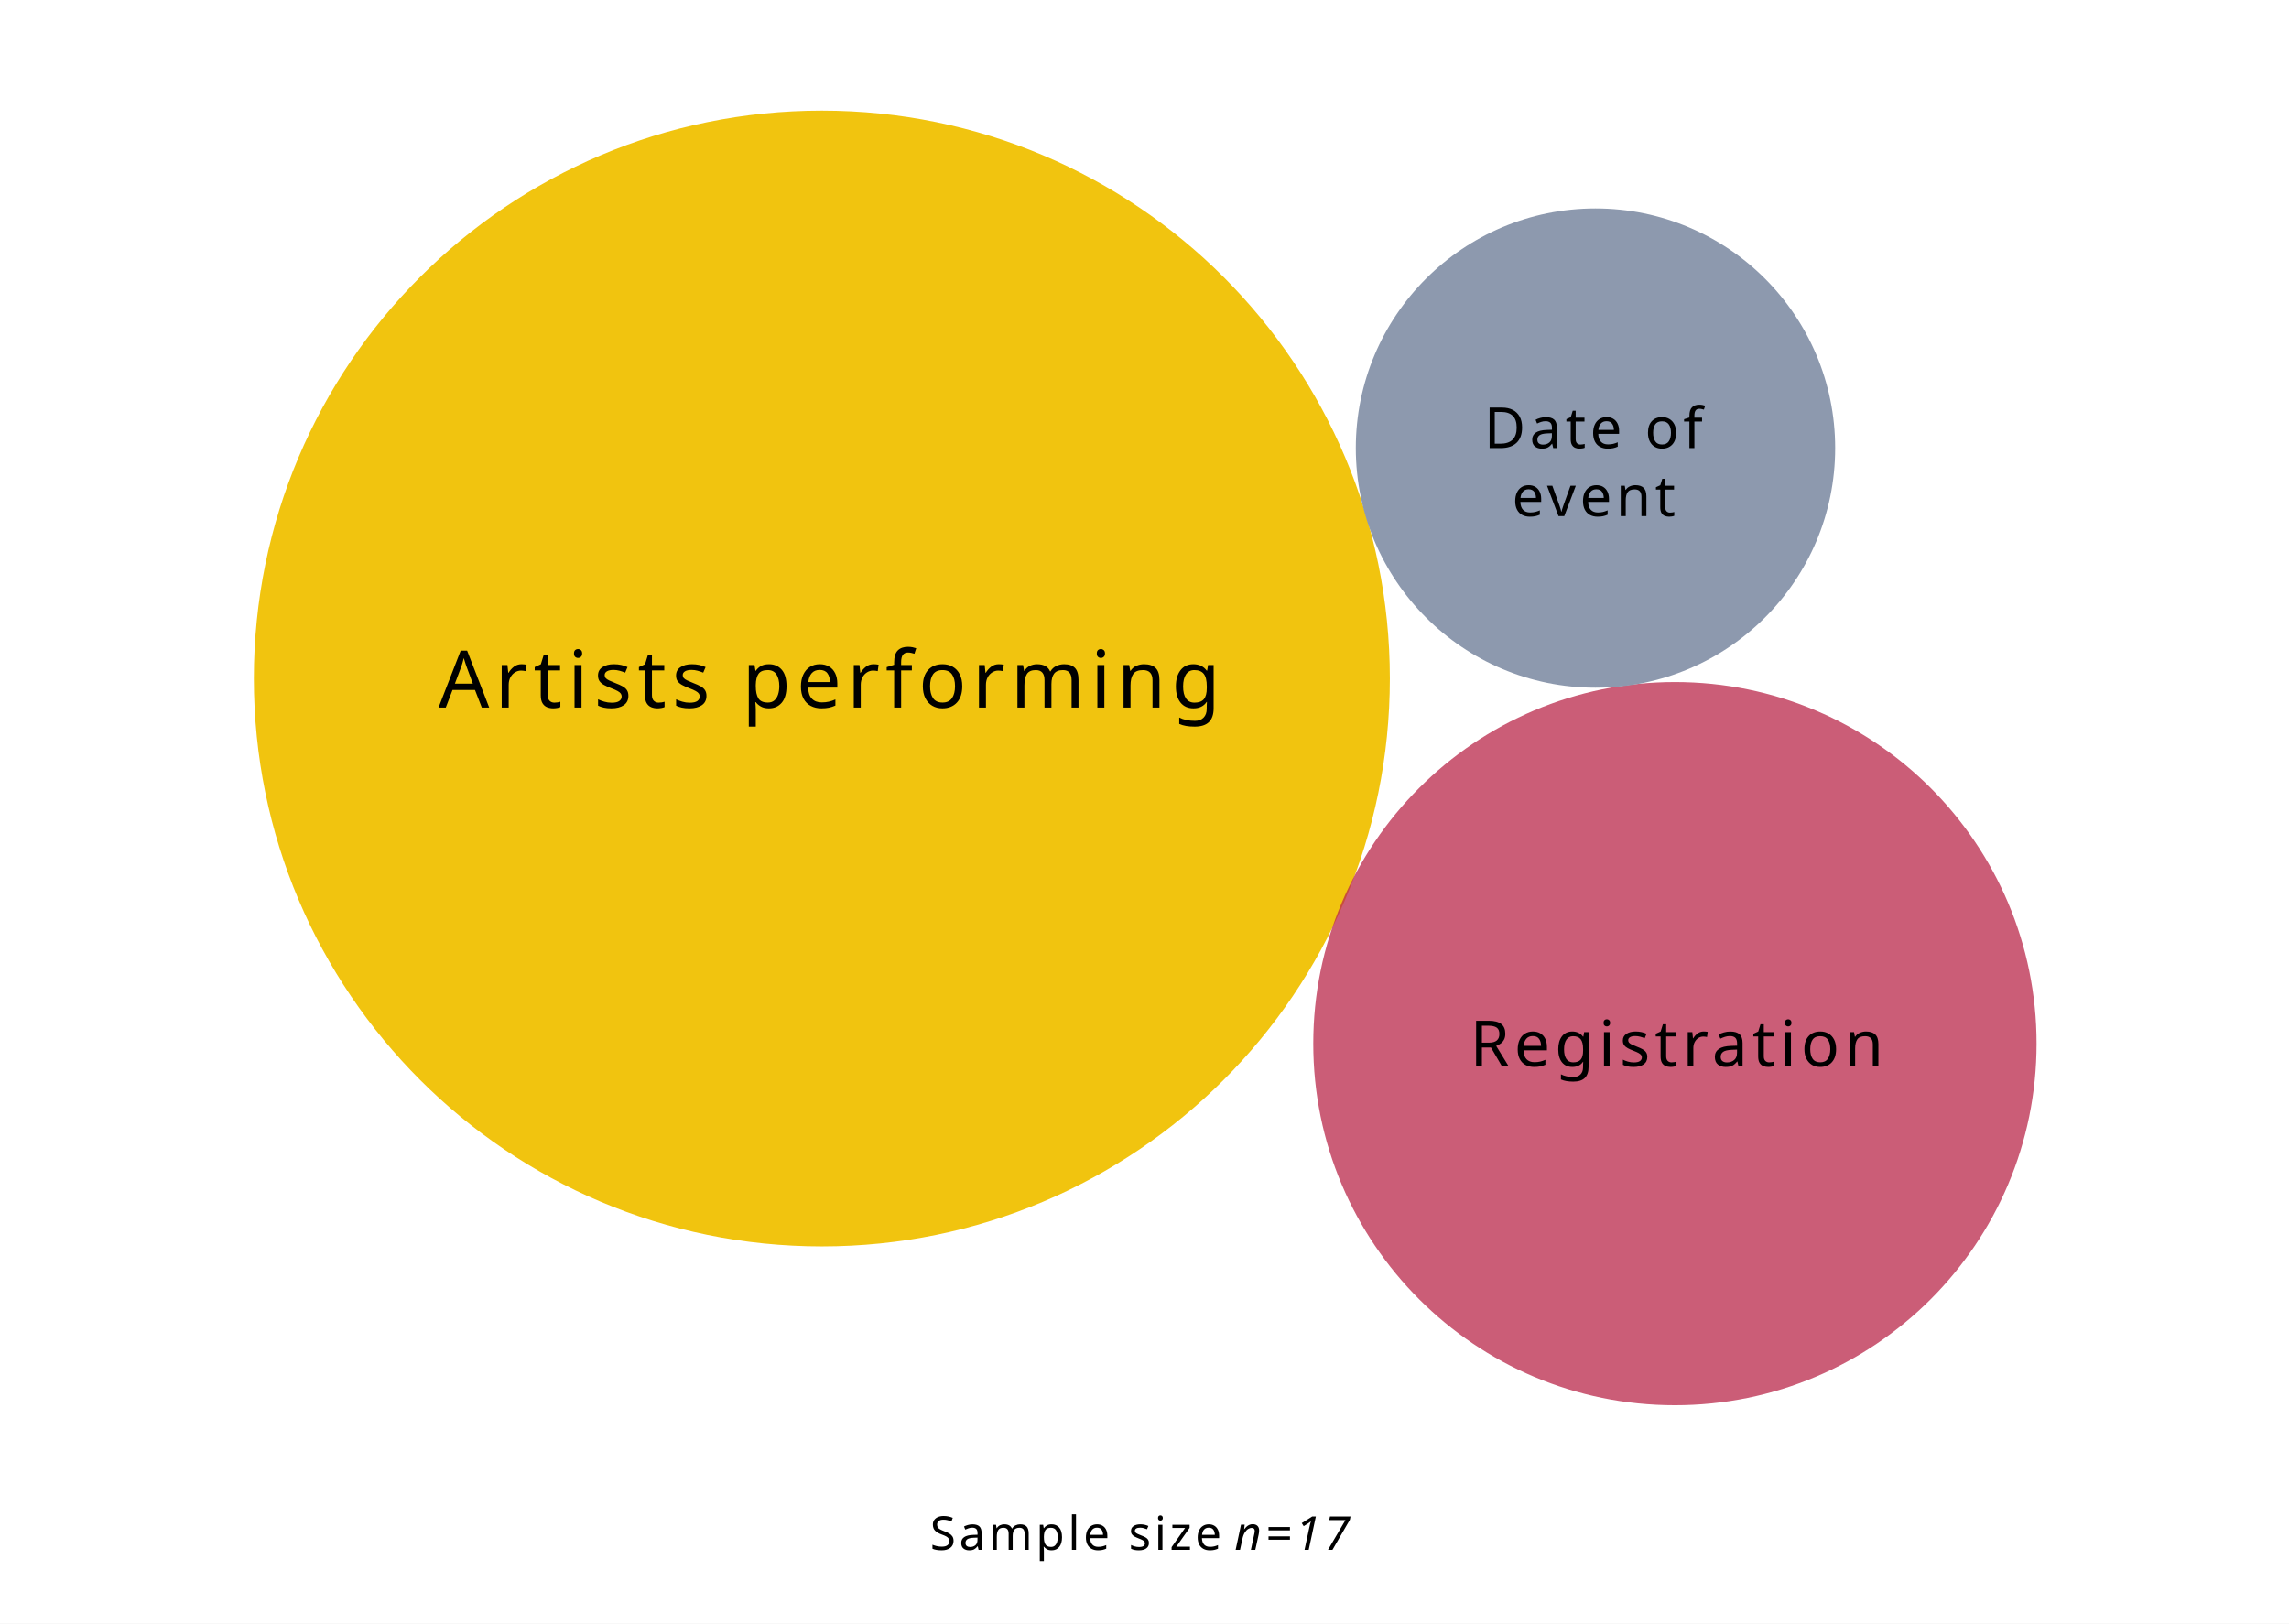
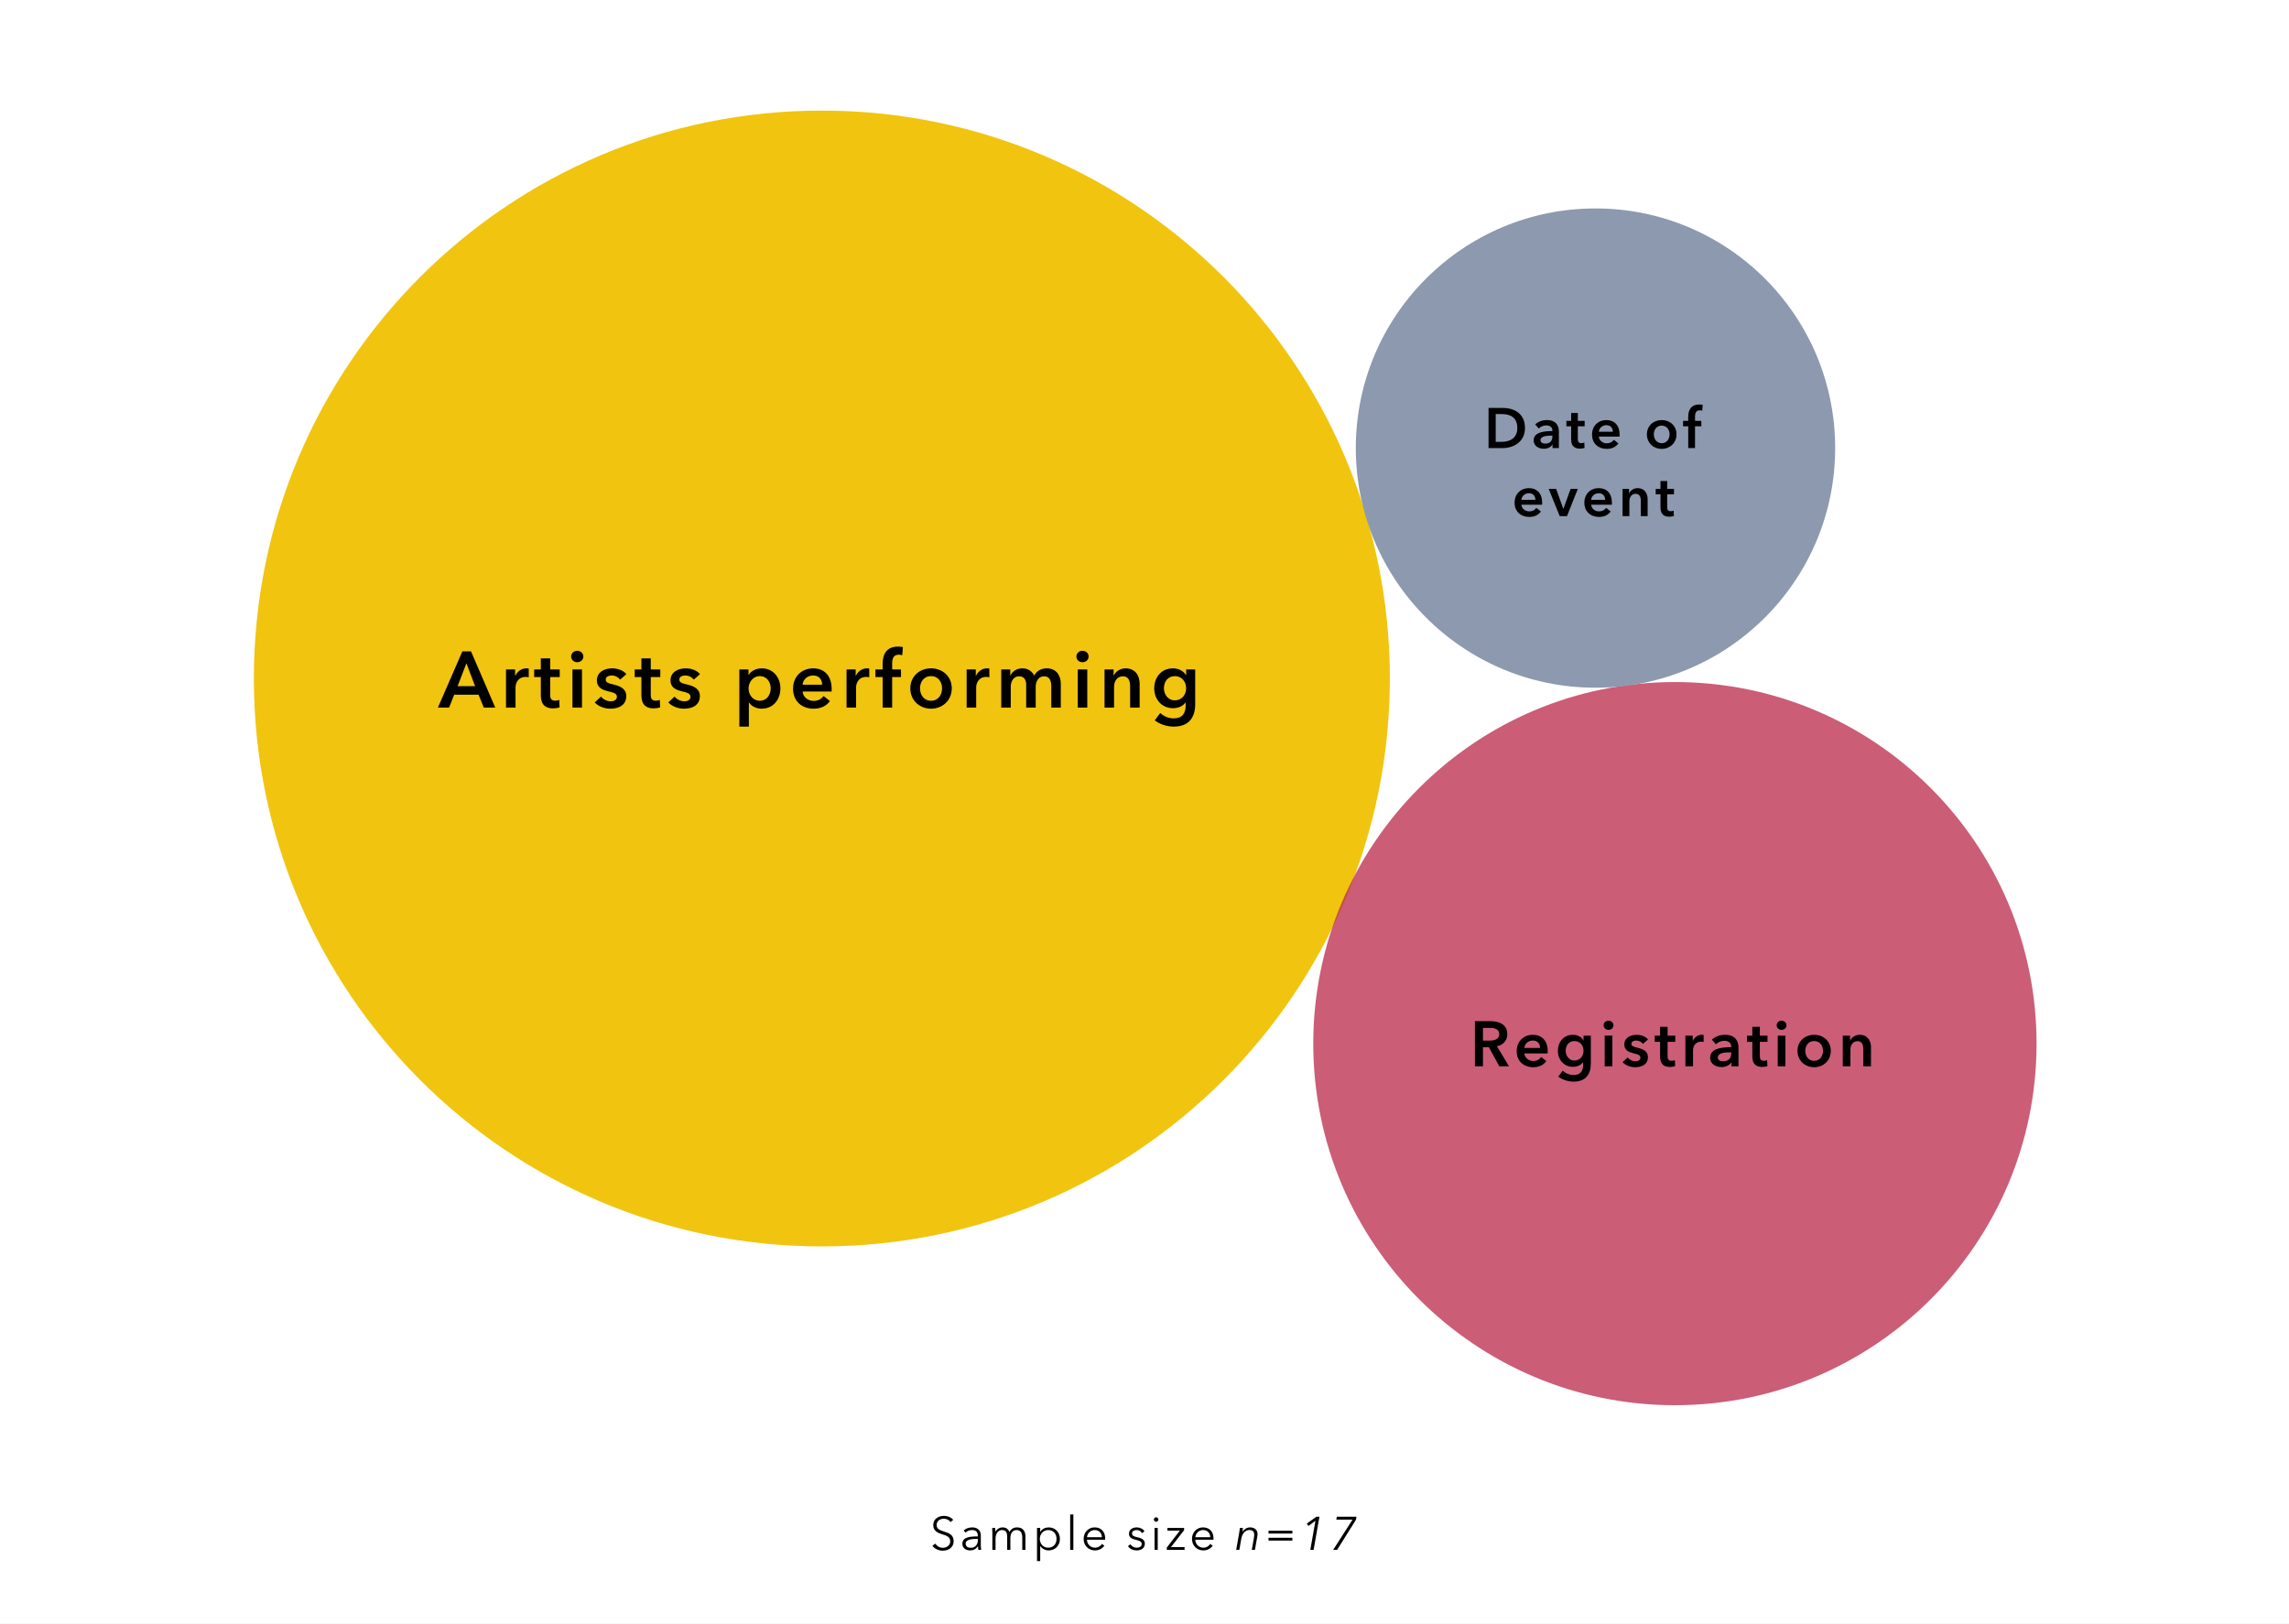
<svg xmlns="http://www.w3.org/2000/svg" width="1614px" height="1145px" viewBox="0 0 1614 1145" version="1.1">
  <g id="userTestData" stroke="none" stroke-width="1" fill="none" fill-rule="evenodd">
    <rect fill="#FFFFFF" x="0" y="0" width="1614" height="1145" />
    <circle id="Oval" fill="#F1C40F" cx="579.5" cy="478.5" r="400.5" />
    <circle id="Oval" fill-opacity="0.749" fill="#BA274A" cx="1181" cy="736" r="255" />
-     <text id="Sample-size-n=17" font-family="AvenirNextforINTUIT-Regular, AvenirNext forINTUIT" font-size="33" font-weight="normal" letter-spacing="2.357" fill="#000000">
-       <tspan x="655.801" y="1093">Sample size </tspan>
-       <tspan x="870.471" y="1093" font-family="AvenirNextforINTUIT-Italic, AvenirNext forINTUIT" font-style="italic">n=17</tspan>
-     </text>
-     <text id="Artists-performing" font-family="AvenirNextforINTUIT-Demi, AvenirNext forINTUIT" font-size="56" font-weight="400" letter-spacing="4" fill="#000000">
-       <tspan x="309.22" y="499">Artists performing</tspan>
-     </text>
-     <text id="Registration" font-family="AvenirNextforINTUIT-Demi, AvenirNext forINTUIT" font-size="45" font-weight="400" letter-spacing="3.214" fill="#000000">
-       <tspan x="1036.479" y="752">Registration</tspan>
-     </text>
+     <path d="M664.81,1093.594 C668.506,1093.594 672.433,1091.548 672.433,1086.862 C672.433,1082.176 668.803,1081.12 665.503,1080.031 C662.896,1079.173 660.421,1078.414 660.421,1075.444 C660.421,1072.441 663.094,1071.055 665.404,1071.055 C667.615,1071.055 669.232,1071.979 670.222,1073.398 L672.103,1071.88 C670.981,1070.362 668.638,1069.042 665.503,1069.042 C662.071,1069.042 658.045,1070.956 658.045,1075.477 C658.045,1079.701 661.213,1081.054 664.315,1082.011 C667.285,1082.935 670.024,1083.76 670.024,1087.027 C670.024,1090.03 667.252,1091.548 664.843,1091.548 C662.401,1091.548 660.52,1090.261 659.497,1088.611 L657.451,1090.129 C659.134,1092.439 661.972,1093.594 664.81,1093.594 Z M683.932,1093.396 C686.407,1093.396 688.122,1092.538 689.542,1090.492 L689.607,1090.492 C689.607,1091.317 689.707,1092.241 689.838,1093 L691.851,1093 C691.687,1092.142 691.587,1090.723 691.587,1089.535 L691.587,1082.77 C691.587,1079.008 688.914,1077.16 685.582,1077.16 C682.942,1077.16 680.764,1078.117 679.51,1079.371 L680.764,1080.856 C681.852,1079.767 683.535,1079.041 685.351,1079.041 C688.024,1079.041 689.476,1080.361 689.476,1083.034 L689.476,1083.529 C683.832,1083.529 678.586,1083.958 678.586,1088.71 C678.586,1092.142 681.588,1093.396 683.932,1093.396 Z M684.525,1091.548 C682.777,1091.548 680.895,1090.822 680.895,1088.611 C680.895,1085.674 685.153,1085.278 688.816,1085.278 L689.476,1085.278 L689.476,1086.433 C689.476,1089.172 687.693,1091.548 684.525,1091.548 Z M701.964,1093 L701.964,1085.08 C701.964,1080.955 704.307,1079.041 706.452,1079.041 C709.455,1079.041 710.181,1080.988 710.181,1083.991 L710.181,1093 L712.425,1093 L712.425,1084.783 C712.425,1081.912 713.58,1079.041 716.814,1079.041 C719.718,1079.041 720.807,1081.219 720.807,1084.453 L720.807,1093 L723.051,1093 L723.051,1083.529 C723.051,1079.701 721.104,1077.16 717.177,1077.16 C714.702,1077.16 712.821,1078.315 711.765,1080.427 C710.742,1077.787 708.696,1077.16 707.013,1077.16 C704.802,1077.16 702.822,1078.414 701.931,1080.196 L701.865,1080.196 C701.865,1079.536 701.799,1078.381 701.733,1077.556 L699.588,1077.556 C699.687,1078.612 699.72,1080.13 699.72,1080.955 L699.72,1093 L701.964,1093 Z M733.46,1100.92 L733.46,1090.393 L733.559,1090.393 C734.846,1092.307 737.156,1093.396 739.367,1093.396 C744.185,1093.396 747.353,1089.832 747.353,1085.278 C747.353,1080.724 744.185,1077.16 739.367,1077.16 C737.156,1077.16 734.846,1078.216 733.559,1080.229 L733.46,1080.229 L733.46,1077.556 L731.216,1077.556 L731.216,1100.92 L733.46,1100.92 Z M739.136,1091.482 C735.671,1091.482 733.196,1088.809 733.196,1085.278 C733.196,1081.747 735.671,1079.041 739.136,1079.041 C742.865,1079.041 744.977,1081.846 744.977,1085.278 C744.977,1088.71 742.865,1091.482 739.136,1091.482 Z M756.838,1093 L756.838,1068.052 L754.594,1068.052 L754.594,1093 L756.838,1093 Z M772.065,1093.396 C774.606,1093.396 776.883,1092.439 778.698,1090.129 L777.015,1088.809 C776.157,1090.195 774.375,1091.482 772.065,1091.482 C768.897,1091.482 766.488,1088.974 766.422,1085.872 L779.226,1085.872 C779.259,1085.476 779.259,1085.113 779.259,1084.816 C779.259,1080.592 776.718,1077.16 771.867,1077.16 C767.478,1077.16 764.079,1080.625 764.079,1085.278 C764.079,1089.931 767.478,1093.396 772.065,1093.396 Z M776.982,1084.09 L766.455,1084.09 C766.653,1081.45 768.864,1079.041 771.867,1079.041 C775.068,1079.041 776.85,1081.186 776.982,1084.09 Z M801.43,1093.396 C804.268,1093.396 807.238,1092.142 807.238,1088.611 C807.238,1086.202 805.522,1084.849 801.892,1084.09 C799.351,1083.562 798.196,1082.902 798.196,1081.45 C798.196,1079.734 799.846,1079.041 801.463,1079.041 C803.179,1079.041 804.598,1079.932 805.258,1081.219 L806.974,1079.932 C805.984,1078.183 803.707,1077.16 801.562,1077.16 C798.757,1077.16 796.051,1078.513 796.051,1081.648 C796.051,1084.585 798.658,1085.377 800.473,1085.806 C803.41,1086.499 805.027,1087.159 805.027,1088.776 C805.027,1090.789 803.311,1091.482 801.397,1091.482 C799.582,1091.482 797.899,1090.426 797.107,1089.073 L795.325,1090.393 C796.744,1092.472 799.087,1093.396 801.43,1093.396 Z M815.206,1073.2 C815.997,1073.2 816.789,1072.54 816.789,1071.616 C816.789,1070.692 815.997,1070.032 815.206,1070.032 C814.413,1070.032 813.621,1070.692 813.621,1071.616 C813.621,1072.54 814.413,1073.2 815.206,1073.2 Z M816.327,1093 L816.327,1077.556 L814.083,1077.556 L814.083,1093 L816.327,1093 Z M835.251,1093 L835.251,1091.053 L825.681,1091.053 L834.921,1079.14 L834.921,1077.556 L823.173,1077.556 L823.173,1079.437 L831.918,1079.437 L822.711,1091.416 L822.711,1093 L835.251,1093 Z M848.465,1093.396 C851.006,1093.396 853.283,1092.439 855.098,1090.129 L853.415,1088.809 C852.557,1090.195 850.775,1091.482 848.465,1091.482 C845.297,1091.482 842.888,1088.974 842.822,1085.872 L855.626,1085.872 C855.659,1085.476 855.659,1085.113 855.659,1084.816 C855.659,1080.592 853.118,1077.16 848.267,1077.16 C843.878,1077.16 840.479,1080.625 840.479,1085.278 C840.479,1089.931 843.878,1093.396 848.465,1093.396 Z M853.382,1084.09 L842.855,1084.09 C843.053,1081.45 845.264,1079.041 848.267,1079.041 C851.468,1079.041 853.25,1081.186 853.382,1084.09 Z M873.87,1093 L875.256,1085.08 C875.982,1080.955 878.556,1079.008 880.932,1079.008 C883.473,1079.008 884.364,1080.361 884.364,1082.506 C884.364,1083.1 884.298,1083.76 884.166,1084.453 L882.648,1093 L884.859,1093 L886.542,1083.529 C886.641,1082.935 886.707,1082.407 886.707,1081.879 C886.707,1078.975 884.727,1077.16 881.394,1077.16 C879.315,1077.16 877.302,1078.315 876.114,1080.196 L876.048,1080.196 C876.18,1079.536 876.312,1078.381 876.411,1077.556 L874.266,1077.556 C874.167,1078.612 873.936,1080.13 873.771,1080.955 L871.659,1093 L873.87,1093 Z M911.273,1081.516 L911.273,1079.536 L894.443,1079.536 L894.443,1081.516 L911.273,1081.516 Z M911.273,1086.466 L911.273,1084.486 L894.443,1084.486 L894.443,1086.466 L911.273,1086.466 Z M926.236,1093 L930.361,1069.636 L928.249,1069.636 L921.451,1074.454 L922.606,1076.17 L927.523,1072.507 L923.926,1093 L926.236,1093 Z M942.817,1093 L956.082,1071.814 L956.479,1069.636 L942.619,1069.636 L942.255,1071.715 L953.673,1071.715 L940.044,1093 L942.817,1093 Z" id="Samplesizen=17" fill="#000000" fill-rule="nonzero" />
+     <path d="M316.668,499 L320.252,489.928 L337.444,489.928 L341.14,499 L349.204,499 L332.124,459.352 L326.02,459.352 L308.772,499 L316.668,499 Z M334.98,483.88 L322.66,483.88 L328.876,467.752 L334.98,483.88 Z M363.508,499 L363.508,484.608 C363.508,482.648 364.684,477.384 370.732,477.384 C371.348,477.384 371.908,477.44 372.804,477.664 L372.804,471.504 C372.356,471.392 371.684,471.336 371.18,471.336 C367.652,471.336 364.796,473.52 363.34,476.6 L363.228,476.6 L363.228,472.12 L356.788,472.12 L356.788,499 L363.508,499 Z M390.076,499.56 C391.588,499.56 393.38,499.28 394.556,498.832 L394.332,493.568 C393.548,493.96 392.372,494.128 391.476,494.128 C388.508,494.128 387.948,492.392 387.948,489.984 L387.948,477.496 L394.668,477.496 L394.668,472.12 L387.948,472.12 L387.948,464.336 L381.34,464.336 L381.34,472.12 L376.636,472.12 L376.636,477.496 L381.34,477.496 L381.34,490.04 C381.34,495.192 382.964,499.56 390.076,499.56 Z M406.956,467.024 C409.42,467.024 411.324,465.288 411.324,462.992 C411.324,460.696 409.42,458.96 406.956,458.96 C404.492,458.96 402.7,460.864 402.7,462.992 C402.7,465.12 404.492,467.024 406.956,467.024 Z M410.372,499 L410.372,472.12 L403.652,472.12 L403.652,499 L410.372,499 Z M430.388,499.784 C436.268,499.784 441.588,497.376 441.588,490.824 C441.588,485.56 436.884,483.768 432.908,482.816 C429.156,481.92 427.084,481.36 427.084,479.288 C427.084,477.16 429.268,476.376 431.396,476.376 C433.86,476.376 436.1,477.72 437.276,479.288 L441.644,475.424 C439.46,472.68 435.428,471.336 431.564,471.336 C426.244,471.336 420.868,473.912 420.868,479.904 C420.868,484.944 424.844,486.568 428.82,487.52 C432.908,488.472 434.98,489.144 434.98,491.384 C434.98,493.792 432.628,494.576 430.668,494.576 C427.756,494.576 425.236,493.12 423.78,491.216 L419.356,495.36 C421.932,498.216 426.244,499.784 430.388,499.784 Z M460.988,499.56 C462.5,499.56 464.292,499.28 465.468,498.832 L465.244,493.568 C464.46,493.96 463.284,494.128 462.388,494.128 C459.42,494.128 458.86,492.392 458.86,489.984 L458.86,477.496 L465.58,477.496 L465.58,472.12 L458.86,472.12 L458.86,464.336 L452.252,464.336 L452.252,472.12 L447.548,472.12 L447.548,477.496 L452.252,477.496 L452.252,490.04 C452.252,495.192 453.876,499.56 460.988,499.56 Z M482.292,499.784 C488.172,499.784 493.492,497.376 493.492,490.824 C493.492,485.56 488.788,483.768 484.812,482.816 C481.06,481.92 478.988,481.36 478.988,479.288 C478.988,477.16 481.172,476.376 483.3,476.376 C485.764,476.376 488.004,477.72 489.18,479.288 L493.548,475.424 C491.364,472.68 487.332,471.336 483.468,471.336 C478.148,471.336 472.772,473.912 472.772,479.904 C472.772,484.944 476.748,486.568 480.724,487.52 C484.812,488.472 486.884,489.144 486.884,491.384 C486.884,493.792 484.532,494.576 482.572,494.576 C479.66,494.576 477.14,493.12 475.684,491.216 L471.26,495.36 C473.836,498.216 478.148,499.784 482.292,499.784 Z M528.036,512.44 L528.036,495.416 L528.148,495.416 C529.884,498.104 533.3,499.784 537.052,499.784 C545.228,499.784 550.268,493.288 550.268,485.448 C550.268,477.496 544.892,471.336 537.22,471.336 C532.292,471.336 529.268,473.744 527.924,475.872 L527.756,475.872 L527.756,472.12 L521.316,472.12 L521.316,512.44 L528.036,512.44 Z M535.708,494.184 C530.78,494.184 527.812,489.76 527.812,485.56 C527.812,481.36 530.78,476.824 535.708,476.824 C540.916,476.824 543.436,481.248 543.436,485.448 C543.436,489.648 540.916,494.184 535.708,494.184 Z M573.644,499.784 C578.74,499.784 582.548,497.992 585.18,494.408 L580.7,490.824 C579.188,492.952 576.948,494.296 573.588,494.296 C569.668,494.296 566.196,491.496 565.916,487.688 L586.356,487.688 C586.412,487.072 586.412,486.512 586.412,485.896 C586.412,476.208 580.924,471.336 573.42,471.336 C565.3,471.336 559.196,477.048 559.196,485.728 C559.196,494.464 565.356,499.784 573.644,499.784 Z M579.692,482.872 L565.916,482.872 C566.196,479.12 569.388,476.376 573.364,476.376 C577.732,476.376 579.692,479.4 579.692,482.872 Z M603.628,499 L603.628,484.608 C603.628,482.648 604.804,477.384 610.852,477.384 C611.468,477.384 612.028,477.44 612.924,477.664 L612.924,471.504 C612.476,471.392 611.804,471.336 611.3,471.336 C607.772,471.336 604.916,473.52 603.46,476.6 L603.348,476.6 L603.348,472.12 L596.908,472.12 L596.908,499 L603.628,499 Z M629.076,499 L629.076,477.496 L635.292,477.496 L635.292,472.12 L629.076,472.12 L629.076,467.752 C629.076,465.064 629.748,461.704 633.612,461.704 C634.564,461.704 635.46,461.872 636.188,462.096 L636.636,456.384 C635.628,456.104 634.676,455.992 633.22,455.992 C624.876,455.992 622.356,461.704 622.356,468.144 L622.356,472.12 L617.26,472.12 L617.26,477.496 L622.356,477.496 L622.356,499 L629.076,499 Z M656.484,499.784 C664.604,499.784 671.1,493.904 671.1,485.448 C671.1,476.992 664.604,471.336 656.484,471.336 C648.364,471.336 641.868,476.992 641.868,485.448 C641.868,493.904 648.364,499.784 656.484,499.784 Z M656.484,494.184 C651.164,494.184 648.7,489.648 648.7,485.448 C648.7,481.248 651.164,476.824 656.484,476.824 C661.804,476.824 664.268,481.248 664.268,485.448 C664.268,489.648 661.804,494.184 656.484,494.184 Z M688.316,499 L688.316,484.608 C688.316,482.648 689.492,477.384 695.54,477.384 C696.156,477.384 696.716,477.44 697.612,477.664 L697.612,471.504 C697.164,471.392 696.492,471.336 695.988,471.336 C692.46,471.336 689.604,473.52 688.148,476.6 L688.036,476.6 L688.036,472.12 L681.596,472.12 L681.596,499 L688.316,499 Z M712.7,499 L712.7,484.216 C712.7,480.632 714.548,476.936 718.58,476.936 C721.996,476.936 723.564,479.456 723.564,482.76 L723.564,499 L730.284,499 L730.284,484.328 C730.284,480.856 732.02,476.936 736.22,476.936 C740.532,476.936 741.26,480.912 741.26,484.104 L741.26,499 L747.98,499 L747.98,482.2 C747.98,476.712 745.068,471.336 738.068,471.336 C734.036,471.336 731.012,473.184 729.22,476.432 C727.708,473.408 724.964,471.336 720.82,471.336 C716.508,471.336 713.652,473.8 712.476,476.432 L712.364,476.432 L712.364,472.12 L705.98,472.12 L705.98,499 L712.7,499 Z M763.236,467.024 C765.7,467.024 767.604,465.288 767.604,462.992 C767.604,460.696 765.7,458.96 763.236,458.96 C760.772,458.96 758.98,460.864 758.98,462.992 C758.98,465.12 760.772,467.024 763.236,467.024 Z M766.652,499 L766.652,472.12 L759.932,472.12 L759.932,499 L766.652,499 Z M785.548,499 L785.548,484.216 C785.548,480.632 787.564,476.936 791.82,476.936 C796.132,476.936 796.86,480.912 796.86,484.104 L796.86,499 L803.58,499 L803.58,482.2 C803.58,476.712 800.668,471.336 793.668,471.336 C789.692,471.336 786.5,473.744 785.324,476.432 L785.212,476.432 L785.212,472.12 L778.828,472.12 L778.828,499 L785.548,499 Z M827.572,512.44 C838.044,512.44 842.748,506.28 842.748,496.592 L842.748,472.12 L836.364,472.12 L836.364,476.152 L836.252,476.152 C834.292,472.904 830.764,471.336 827.012,471.336 C818.892,471.336 813.852,477.664 813.852,485.448 C813.852,493.064 819.06,499.448 827.124,499.448 C830.82,499.448 833.956,498.048 835.916,495.416 L836.028,495.416 L836.028,497.376 C836.028,502.696 834.012,506.616 827.516,506.616 C824.156,506.616 820.684,505.272 818.108,502.808 L814.244,508.016 C817.716,510.872 823.204,512.44 827.572,512.44 Z M828.356,493.904 C823.54,493.904 820.684,489.648 820.684,485.392 C820.684,480.632 823.54,476.824 828.412,476.824 C833.284,476.824 836.364,480.744 836.364,485.392 C836.364,489.872 833.34,493.904 828.356,493.904 Z" id="Artistsperforming" fill="#000000" fill-rule="nonzero" />
+     <path d="M1045.659,752 L1045.659,738.5 L1049.799,738.5 L1057.179,752 L1064.019,752 L1055.514,737.87 C1059.969,736.88 1062.804,733.865 1062.804,729.275 C1062.804,722.525 1057.044,720.14 1051.059,720.14 L1039.989,720.14 L1039.989,752 L1045.659,752 Z M1050.294,733.865 L1045.659,733.865 L1045.659,724.91 L1050.789,724.91 C1053.714,724.91 1057.134,725.765 1057.134,729.23 C1057.134,733.1 1053.489,733.865 1050.294,733.865 Z M1081.049,752.63 C1085.144,752.63 1088.204,751.19 1090.319,748.31 L1086.719,745.43 C1085.504,747.14 1083.704,748.22 1081.004,748.22 C1077.854,748.22 1075.064,745.97 1074.839,742.91 L1091.264,742.91 C1091.309,742.415 1091.309,741.965 1091.309,741.47 C1091.309,733.685 1086.899,729.77 1080.869,729.77 C1074.344,729.77 1069.439,734.36 1069.439,741.335 C1069.439,748.355 1074.389,752.63 1081.049,752.63 Z M1085.909,739.04 L1074.839,739.04 C1075.064,736.025 1077.629,733.82 1080.824,733.82 C1084.334,733.82 1085.909,736.25 1085.909,739.04 Z M1109.508,762.8 C1117.923,762.8 1121.703,757.85 1121.703,750.065 L1121.703,730.4 L1116.573,730.4 L1116.573,733.64 L1116.483,733.64 C1114.908,731.03 1112.073,729.77 1109.058,729.77 C1102.533,729.77 1098.483,734.855 1098.483,741.11 C1098.483,747.23 1102.668,752.36 1109.148,752.36 C1112.118,752.36 1114.638,751.235 1116.213,749.12 L1116.303,749.12 L1116.303,750.695 C1116.303,754.97 1114.683,758.12 1109.463,758.12 C1106.763,758.12 1103.973,757.04 1101.903,755.06 L1098.798,759.245 C1101.588,761.54 1105.998,762.8 1109.508,762.8 Z M1110.138,747.905 C1106.268,747.905 1103.973,744.485 1103.973,741.065 C1103.973,737.24 1106.268,734.18 1110.183,734.18 C1114.098,734.18 1116.573,737.33 1116.573,741.065 C1116.573,744.665 1114.143,747.905 1110.138,747.905 Z M1134.142,726.305 C1136.122,726.305 1137.652,724.91 1137.652,723.065 C1137.652,721.22 1136.122,719.825 1134.142,719.825 C1132.162,719.825 1130.722,721.355 1130.722,723.065 C1130.722,724.775 1132.162,726.305 1134.142,726.305 Z M1136.887,752 L1136.887,730.4 L1131.487,730.4 L1131.487,752 L1136.887,752 Z M1152.971,752.63 C1157.696,752.63 1161.971,750.695 1161.971,745.43 C1161.971,741.2 1158.191,739.76 1154.996,738.995 C1151.981,738.275 1150.316,737.825 1150.316,736.16 C1150.316,734.45 1152.071,733.82 1153.781,733.82 C1155.761,733.82 1157.561,734.9 1158.506,736.16 L1162.016,733.055 C1160.261,730.85 1157.021,729.77 1153.916,729.77 C1149.641,729.77 1145.321,731.84 1145.321,736.655 C1145.321,740.705 1148.516,742.01 1151.711,742.775 C1154.996,743.54 1156.661,744.08 1156.661,745.88 C1156.661,747.815 1154.771,748.445 1153.196,748.445 C1150.856,748.445 1148.831,747.275 1147.661,745.745 L1144.106,749.075 C1146.176,751.37 1149.641,752.63 1152.971,752.63 Z M1177.561,752.45 C1178.776,752.45 1180.216,752.225 1181.161,751.865 L1180.981,747.635 C1180.351,747.95 1179.406,748.085 1178.686,748.085 C1176.301,748.085 1175.851,746.69 1175.851,744.755 L1175.851,734.72 L1181.251,734.72 L1181.251,730.4 L1175.851,730.4 L1175.851,724.145 L1170.541,724.145 L1170.541,730.4 L1166.761,730.4 L1166.761,734.72 L1170.541,734.72 L1170.541,744.8 C1170.541,748.94 1171.846,752.45 1177.561,752.45 Z M1193.78,752 L1193.78,740.435 C1193.78,738.86 1194.725,734.63 1199.585,734.63 C1200.08,734.63 1200.53,734.675 1201.25,734.855 L1201.25,729.905 C1200.89,729.815 1200.35,729.77 1199.945,729.77 C1197.11,729.77 1194.815,731.525 1193.645,734 L1193.555,734 L1193.555,730.4 L1188.38,730.4 L1188.38,752 L1193.78,752 Z M1213.959,752.54 C1217.019,752.54 1219.584,751.145 1220.664,749.255 L1220.799,749.255 L1220.799,752 L1225.839,752 L1225.839,738.86 C1225.839,734.54 1223.949,729.77 1216.209,729.77 C1212.924,729.77 1209.504,730.94 1207.074,733.19 L1209.864,736.475 C1211.259,735.08 1213.464,734 1215.759,734 C1218.459,734 1220.709,735.305 1220.709,737.96 L1220.709,738.5 C1213.959,738.5 1205.859,739.4 1205.859,745.835 C1205.859,750.875 1210.494,752.54 1213.959,752.54 Z M1215.039,748.445 C1213.194,748.445 1211.259,747.815 1211.259,745.745 C1211.259,742.55 1216.074,742.145 1219.494,742.145 L1220.709,742.145 L1220.709,742.91 C1220.709,746.33 1218.729,748.445 1215.039,748.445 Z M1242.599,752.45 C1243.814,752.45 1245.254,752.225 1246.199,751.865 L1246.019,747.635 C1245.389,747.95 1244.444,748.085 1243.724,748.085 C1241.339,748.085 1240.889,746.69 1240.889,744.755 L1240.889,734.72 L1246.289,734.72 L1246.289,730.4 L1240.889,730.4 L1240.889,724.145 L1235.579,724.145 L1235.579,730.4 L1231.799,730.4 L1231.799,734.72 L1235.579,734.72 L1235.579,744.8 C1235.579,748.94 1236.884,752.45 1242.599,752.45 Z M1256.163,726.305 C1258.143,726.305 1259.673,724.91 1259.673,723.065 C1259.673,721.22 1258.143,719.825 1256.163,719.825 C1254.183,719.825 1252.743,721.355 1252.743,723.065 C1252.743,724.775 1254.183,726.305 1256.163,726.305 Z M1258.908,752 L1258.908,730.4 L1253.508,730.4 L1253.508,752 L1258.908,752 Z M1279.177,752.63 C1285.702,752.63 1290.922,747.905 1290.922,741.11 C1290.922,734.315 1285.702,729.77 1279.177,729.77 C1272.652,729.77 1267.432,734.315 1267.432,741.11 C1267.432,747.905 1272.652,752.63 1279.177,752.63 Z M1279.177,748.13 C1274.902,748.13 1272.922,744.485 1272.922,741.11 C1272.922,737.735 1274.902,734.18 1279.177,734.18 C1283.452,734.18 1285.432,737.735 1285.432,741.11 C1285.432,744.485 1283.452,748.13 1279.177,748.13 Z M1304.756,752 L1304.756,740.12 C1304.756,737.24 1306.376,734.27 1309.796,734.27 C1313.261,734.27 1313.846,737.465 1313.846,740.03 L1313.846,752 L1319.246,752 L1319.246,738.5 C1319.246,734.09 1316.906,729.77 1311.281,729.77 C1308.086,729.77 1305.521,731.705 1304.576,733.865 L1304.486,733.865 L1304.486,730.4 L1299.356,730.4 L1299.356,752 L1304.756,752 Z" id="Registration" fill="#000000" fill-rule="nonzero" />
    <circle id="Oval" fill="#8D99AE" cx="1125" cy="316" r="169" />
-     <text id="Date-of-event" font-family="AvenirNextforINTUIT-Demi, AvenirNext forINTUIT" font-size="40" font-weight="400" letter-spacing="2.857" fill="#000000">
-       <tspan x="1046.48" y="316">Date of </tspan>
-       <tspan x="1066.197" y="364">event</tspan>
-     </text>
+     <path d="M1059.64,316 C1067.04,316 1075.28,311.76 1075.28,301.84 C1075.28,291.2 1067.04,287.68 1059.64,287.68 L1049.6,287.68 L1049.6,316 L1059.64,316 Z M1058.84,311.6 L1054.64,311.6 L1054.64,292 L1058.84,292 C1064.04,292 1069.88,293.72 1069.88,301.84 C1069.88,309.48 1064.04,311.6 1058.84,311.6 Z M1088.617,316.48 C1091.337,316.48 1093.617,315.24 1094.577,313.56 L1094.697,313.56 L1094.697,316 L1099.177,316 L1099.177,304.32 C1099.177,300.48 1097.497,296.24 1090.617,296.24 C1087.697,296.24 1084.657,297.28 1082.497,299.28 L1084.977,302.2 C1086.217,300.96 1088.177,300 1090.217,300 C1092.617,300 1094.617,301.16 1094.617,303.52 L1094.617,304 C1088.617,304 1081.417,304.8 1081.417,310.52 C1081.417,315 1085.537,316.48 1088.617,316.48 Z M1089.577,312.84 C1087.937,312.84 1086.217,312.28 1086.217,310.44 C1086.217,307.6 1090.497,307.24 1093.537,307.24 L1094.617,307.24 L1094.617,307.92 C1094.617,310.96 1092.857,312.84 1089.577,312.84 Z M1114.074,316.4 C1115.154,316.4 1116.434,316.2 1117.274,315.88 L1117.114,312.12 C1116.554,312.4 1115.714,312.52 1115.074,312.52 C1112.954,312.52 1112.554,311.28 1112.554,309.56 L1112.554,300.64 L1117.354,300.64 L1117.354,296.8 L1112.554,296.8 L1112.554,291.24 L1107.834,291.24 L1107.834,296.8 L1104.474,296.8 L1104.474,300.64 L1107.834,300.64 L1107.834,309.6 C1107.834,313.28 1108.994,316.4 1114.074,316.4 Z M1132.891,316.56 C1136.531,316.56 1139.251,315.28 1141.131,312.72 L1137.931,310.16 C1136.851,311.68 1135.251,312.64 1132.851,312.64 C1130.051,312.64 1127.571,310.64 1127.371,307.92 L1141.971,307.92 C1142.011,307.48 1142.011,307.08 1142.011,306.64 C1142.011,299.72 1138.091,296.24 1132.731,296.24 C1126.931,296.24 1122.571,300.32 1122.571,306.52 C1122.571,312.76 1126.971,316.56 1132.891,316.56 Z M1137.211,304.48 L1127.371,304.48 C1127.571,301.8 1129.851,299.84 1132.691,299.84 C1135.811,299.84 1137.211,302 1137.211,304.48 Z M1171.686,316.56 C1177.486,316.56 1182.126,312.36 1182.126,306.32 C1182.126,300.28 1177.486,296.24 1171.686,296.24 C1165.886,296.24 1161.246,300.28 1161.246,306.32 C1161.246,312.36 1165.886,316.56 1171.686,316.56 Z M1171.686,312.56 C1167.886,312.56 1166.126,309.32 1166.126,306.32 C1166.126,303.32 1167.886,300.16 1171.686,300.16 C1175.486,300.16 1177.246,303.32 1177.246,306.32 C1177.246,309.32 1175.486,312.56 1171.686,312.56 Z M1195.183,316 L1195.183,300.64 L1199.623,300.64 L1199.623,296.8 L1195.183,296.8 L1195.183,293.68 C1195.183,291.76 1195.663,289.36 1198.423,289.36 C1199.103,289.36 1199.743,289.48 1200.263,289.64 L1200.583,285.56 C1199.863,285.36 1199.183,285.28 1198.143,285.28 C1192.183,285.28 1190.383,289.36 1190.383,293.96 L1190.383,296.8 L1186.743,296.8 L1186.743,300.64 L1190.383,300.64 L1190.383,316 L1195.183,316 Z M1078.277,364.56 C1081.917,364.56 1084.637,363.28 1086.517,360.72 L1083.317,358.16 C1082.237,359.68 1080.637,360.64 1078.237,360.64 C1075.437,360.64 1072.957,358.64 1072.757,355.92 L1087.357,355.92 C1087.397,355.48 1087.397,355.08 1087.397,354.64 C1087.397,347.72 1083.477,344.24 1078.117,344.24 C1072.317,344.24 1067.957,348.32 1067.957,354.52 C1067.957,360.76 1072.357,364.56 1078.277,364.56 Z M1082.597,352.48 L1072.757,352.48 C1072.957,349.8 1075.237,347.84 1078.077,347.84 C1081.197,347.84 1082.597,350 1082.597,352.48 Z M1104.894,364 L1112.534,344.8 L1107.454,344.8 L1102.374,358.8 L1102.294,358.8 L1097.254,344.8 L1092.014,344.8 L1099.774,364 L1104.894,364 Z M1127.471,364.56 C1131.111,364.56 1133.831,363.28 1135.711,360.72 L1132.511,358.16 C1131.431,359.68 1129.831,360.64 1127.431,360.64 C1124.631,360.64 1122.151,358.64 1121.951,355.92 L1136.551,355.92 C1136.591,355.48 1136.591,355.08 1136.591,354.64 C1136.591,347.72 1132.671,344.24 1127.311,344.24 C1121.511,344.24 1117.151,348.32 1117.151,354.52 C1117.151,360.76 1121.551,364.56 1127.471,364.56 Z M1131.791,352.48 L1121.951,352.48 C1122.151,349.8 1124.431,347.84 1127.271,347.84 C1130.391,347.84 1131.791,350 1131.791,352.48 Z M1148.889,364 L1148.889,353.44 C1148.889,350.88 1150.329,348.24 1153.369,348.24 C1156.449,348.24 1156.969,351.08 1156.969,353.36 L1156.969,364 L1161.769,364 L1161.769,352 C1161.769,348.08 1159.689,344.24 1154.689,344.24 C1151.849,344.24 1149.569,345.96 1148.729,347.88 L1148.649,347.88 L1148.649,344.8 L1144.089,344.8 L1144.089,364 L1148.889,364 Z M1177.066,364.4 C1178.146,364.4 1179.426,364.2 1180.266,363.88 L1180.106,360.12 C1179.546,360.4 1178.706,360.52 1178.066,360.52 C1175.946,360.52 1175.546,359.28 1175.546,357.56 L1175.546,348.64 L1180.346,348.64 L1180.346,344.8 L1175.546,344.8 L1175.546,339.24 L1170.826,339.24 L1170.826,344.8 L1167.466,344.8 L1167.466,348.64 L1170.826,348.64 L1170.826,357.6 C1170.826,361.28 1171.986,364.4 1177.066,364.4 Z" id="Dateofevent" fill="#000000" fill-rule="nonzero" />
  </g>
</svg>
